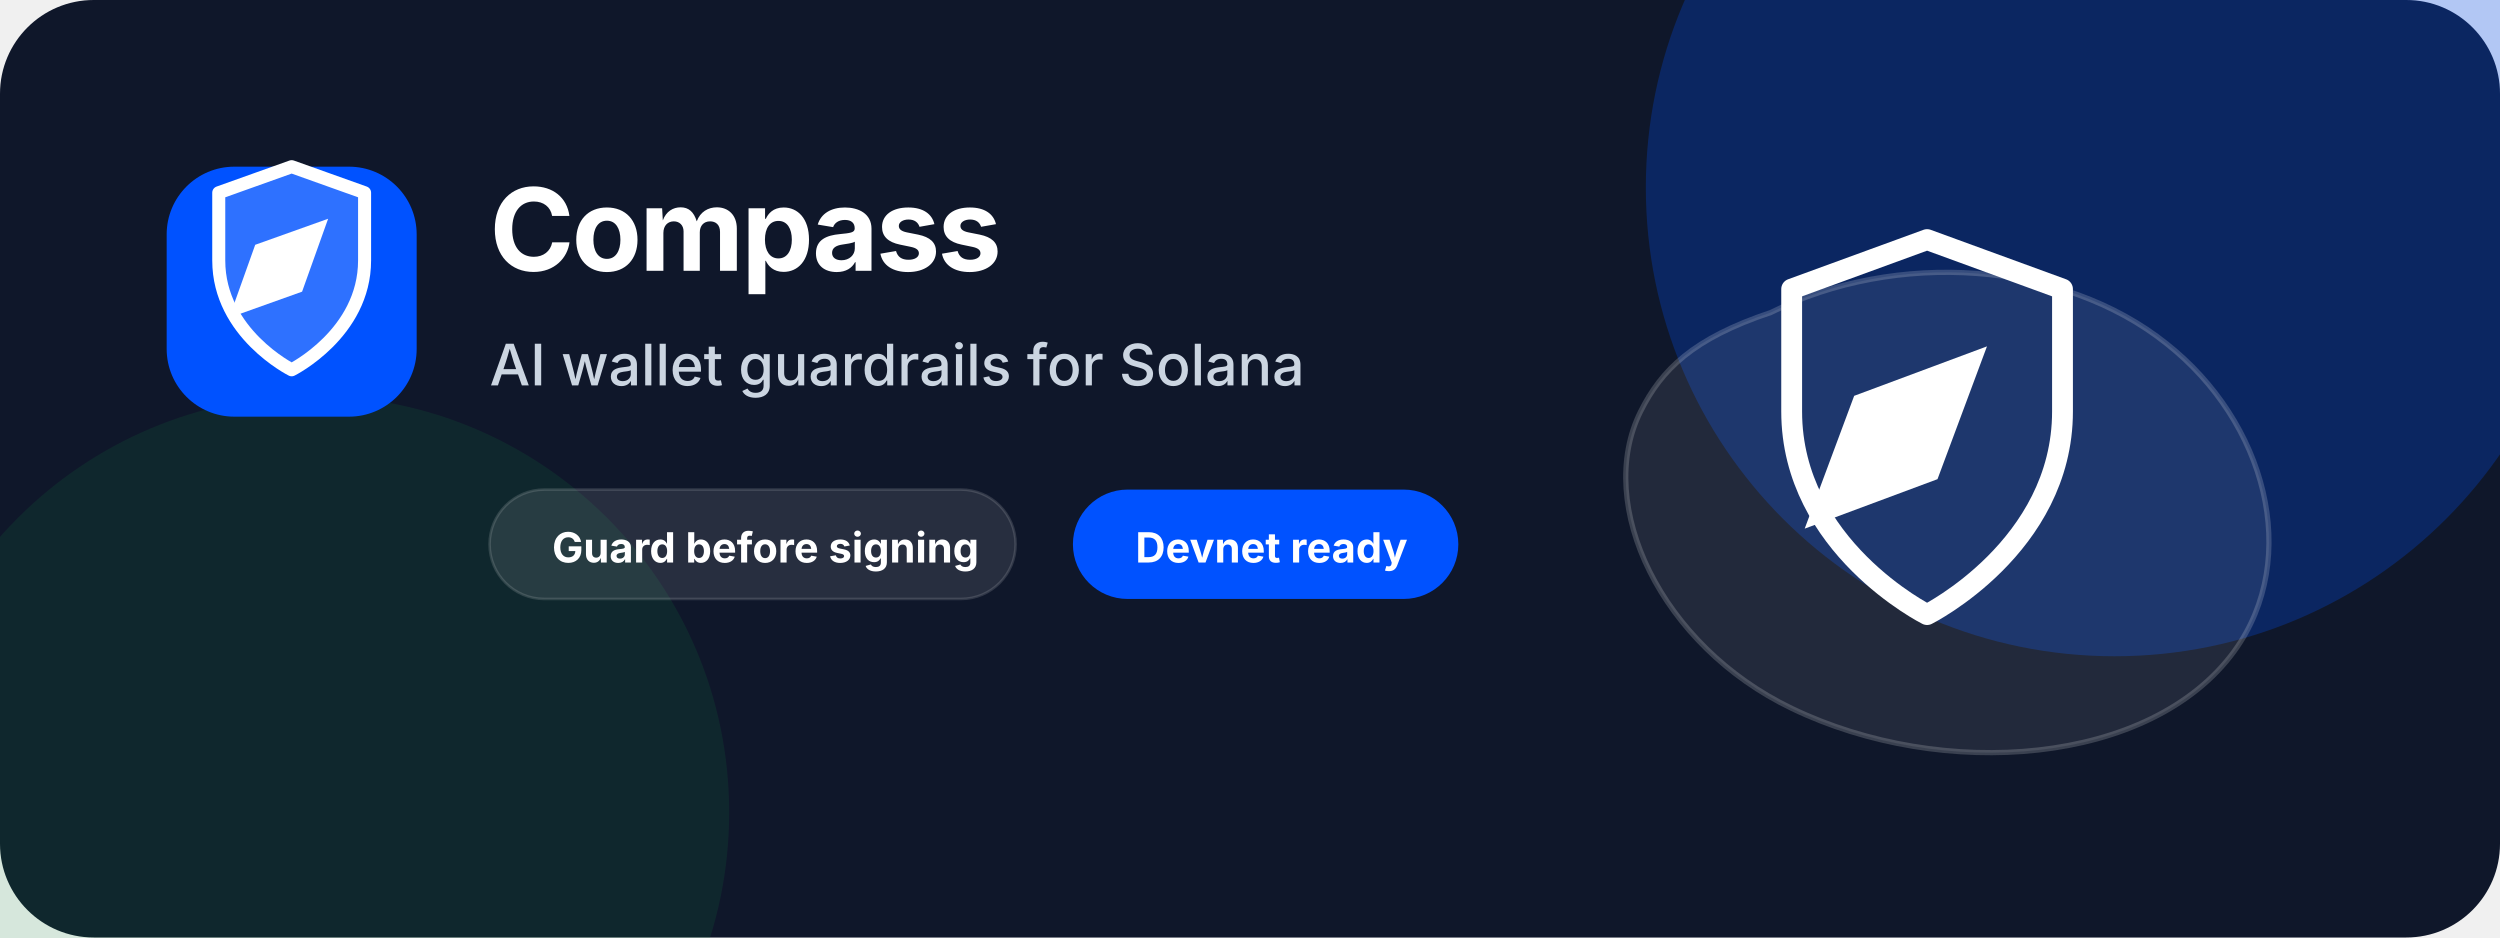
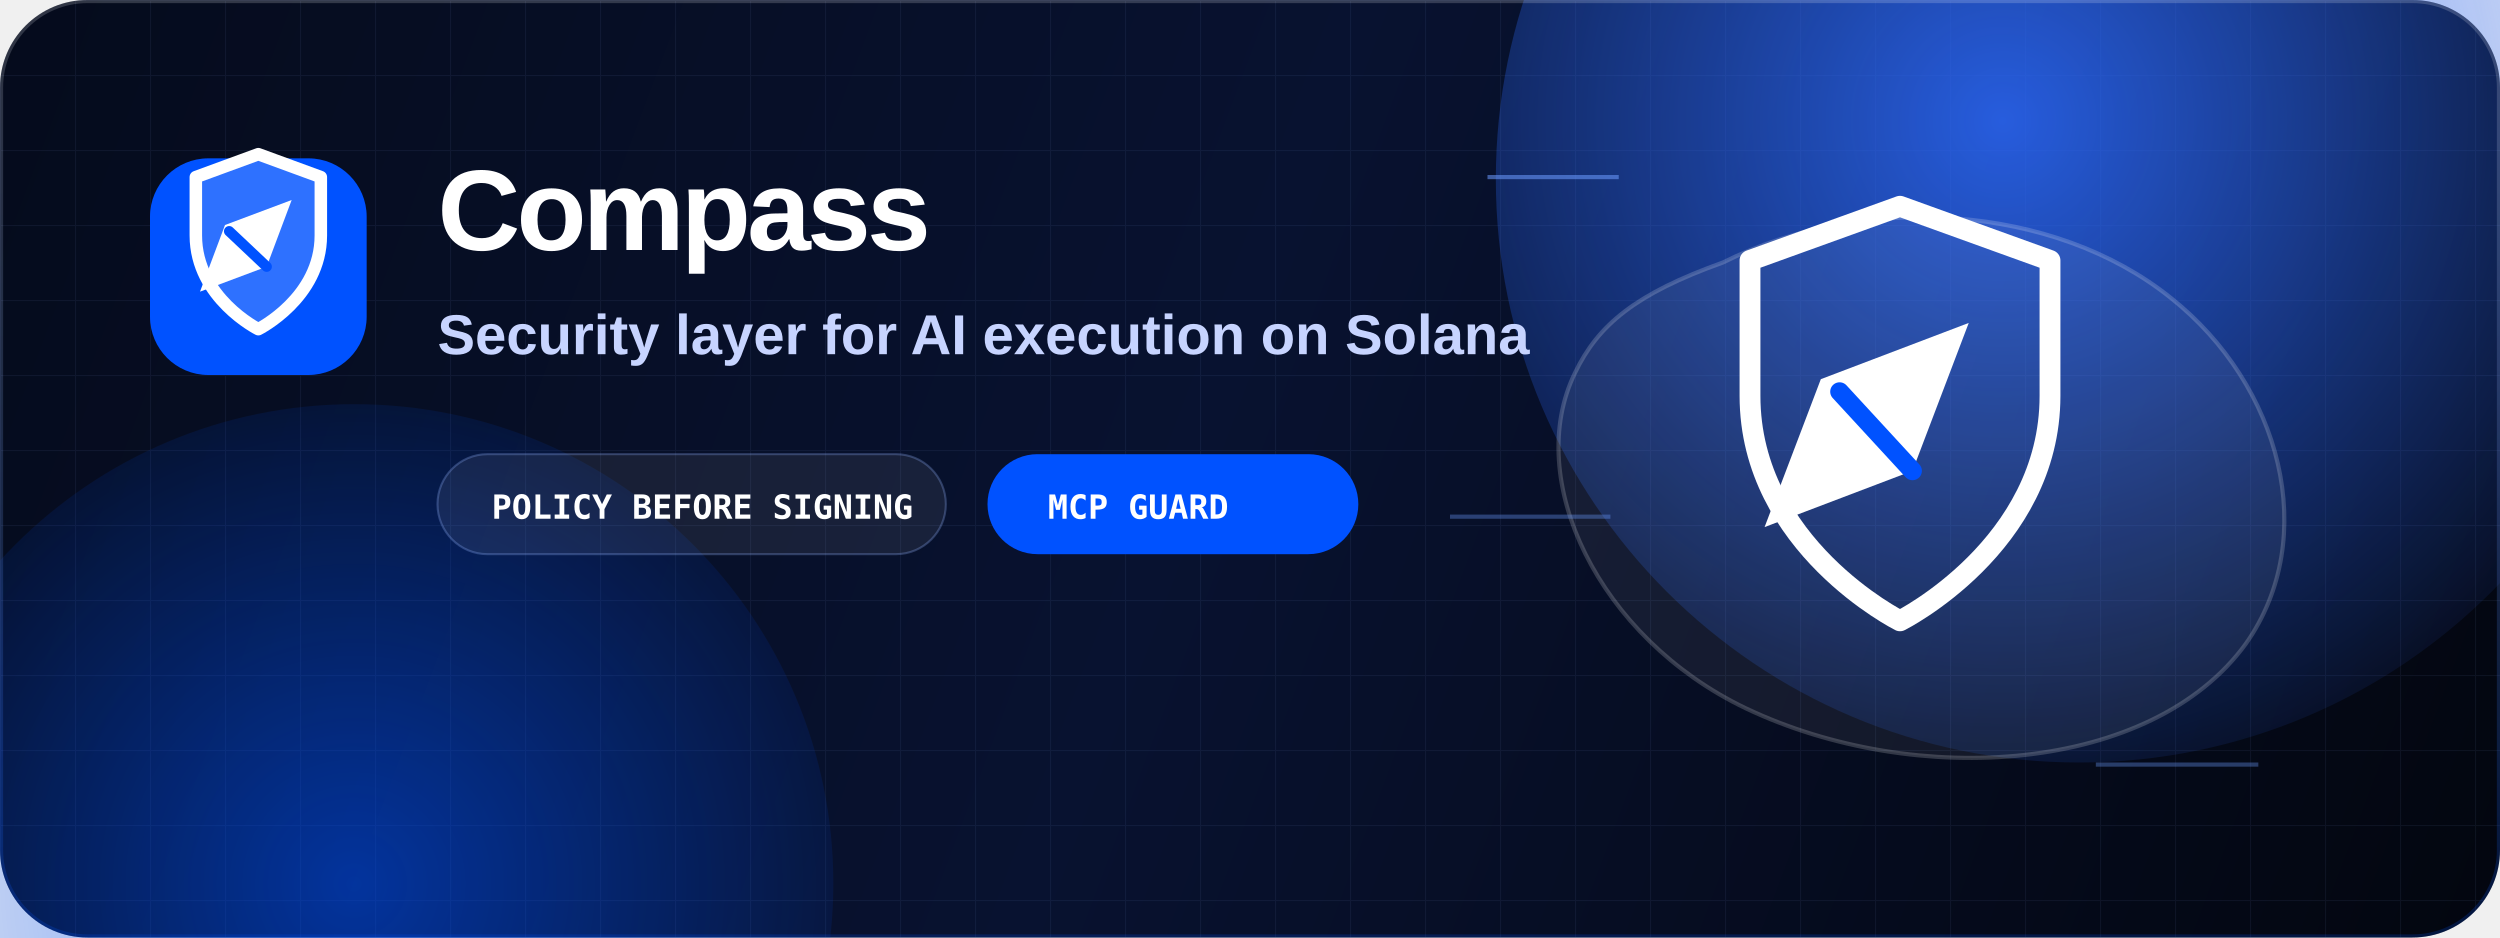
- <svg xmlns="http://www.w3.org/2000/svg" width="960" height="360" viewBox="0 0 960 360" fill="none" role="img" aria-labelledby="title desc">
-   <rect width="960" height="360" rx="36" fill="#0F172A" />
-   <circle cx="812" cy="72" r="180" fill="#0052FF" fill-opacity="0.26" />
-   <circle cx="120" cy="312" r="160" fill="#16A34A" fill-opacity="0.12" />
-   <rect x="64" y="64" width="96" height="96" rx="26" fill="#0052FF" />
-   <path d="M112 142C112 142 140 128 140 100V74L112 64L84 74V100C84 128 112 142 112 142Z" fill="white" fill-opacity="0.18" stroke="white" stroke-width="5" stroke-linejoin="round" />
-   <path d="M126 84L116 112L88 122L98 94L126 84Z" fill="white" />
-   <text x="188" y="104" fill="white" font-family="Inter, Arial, sans-serif" font-size="44" font-weight="750" letter-spacing="-1">Compass</text>
-   <text x="188" y="148" fill="#CBD5E1" font-family="Inter, Arial, sans-serif" font-size="22" font-weight="500">AI wallet guardrails for Solana</text>
-   <rect x="188" y="188" width="202" height="42" rx="21" fill="white" fill-opacity="0.1" stroke="white" stroke-opacity="0.14" />
-   <text x="212" y="216" fill="white" font-family="Inter, Arial, sans-serif" font-size="16" font-weight="650">Guard before signing</text>
-   <rect x="412" y="188" width="148" height="42" rx="21" fill="#0052FF" />
-   <text x="436" y="216" fill="white" font-family="Inter, Arial, sans-serif" font-size="16" font-weight="650">Devnet ready</text>
-   <path d="M680 120C728 96 792 100 832 132C870 162 884 214 858 250C826 294 746 300 688 272C638 248 612 194 630 158C638 142 650 130 680 120Z" fill="white" fill-opacity="0.08" stroke="white" stroke-opacity="0.18" stroke-width="2" />
-   <path d="M740 236C740 236 792 210 792 158V111L740 92L688 111V158C688 210 740 236 740 236Z" stroke="white" stroke-width="8" stroke-linejoin="round" fill="none" />
-   <path d="M763 133L744 184L693 203L712 152L763 133Z" fill="white" />
+ <svg xmlns="http://www.w3.org/2000/svg" width="1200" height="450" viewBox="0 0 1200 450" fill="none" role="img" aria-labelledby="title desc">
+   <defs>
+     <radialGradient id="blueGlow" cx="0" cy="0" r="1" gradientUnits="userSpaceOnUse" gradientTransform="translate(962 58) rotate(126) scale(360 360)">
+       <stop stop-color="#2D6BFF" stop-opacity="0.85" />
+       <stop offset="1" stop-color="#2D6BFF" stop-opacity="0" />
+     </radialGradient>
+     <radialGradient id="blueGlow2" cx="0" cy="0" r="1" gradientUnits="userSpaceOnUse" gradientTransform="translate(170 424) rotate(-30) scale(280 280)">
+       <stop stop-color="#0052FF" stop-opacity="0.55" />
+       <stop offset="1" stop-color="#0052FF" stop-opacity="0" />
+     </radialGradient>
+     <linearGradient id="panel" x1="0" y1="0" x2="1200" y2="450" gradientUnits="userSpaceOnUse">
+       <stop stop-color="#050B1C" />
+       <stop offset="0.48" stop-color="#081230" />
+       <stop offset="1" stop-color="#03060F" />
+     </linearGradient>
+     <linearGradient id="rim" x1="0" y1="0" x2="0" y2="450" gradientUnits="userSpaceOnUse">
+       <stop stop-color="#ffffff" stop-opacity="0.35" />
+       <stop offset="1" stop-color="#0052FF" stop-opacity="0.4" />
+     </linearGradient>
+     <pattern id="grid" width="36" height="36" patternUnits="userSpaceOnUse">
+       <path d="M36 0H0V36" stroke="#92B2FF" stroke-opacity="0.07" />
+     </pattern>
+   </defs>
+   <rect width="1200" height="450" rx="42" fill="url(#panel)" />
+   <rect width="1200" height="450" rx="42" fill="url(#grid)" />
+   <circle cx="998" cy="86" r="280" fill="url(#blueGlow)" />
+   <circle cx="170" cy="424" r="230" fill="url(#blueGlow2)" />
+   <rect x="0.75" y="0.75" width="1198.5" height="448.5" rx="41.25" stroke="url(#rim)" stroke-opacity="0.5" stroke-width="1.5" />
+   <rect x="72" y="76" width="104" height="104" rx="28" fill="#0052FF" />
+   <path d="M124 158C124 158 154 143 154 113V85L124 74L94 85V113C94 143 124 158 124 158Z" fill="white" fill-opacity="0.18" stroke="white" stroke-width="6" stroke-linejoin="round" />
+   <path d="M140 96L128 128L96 140L108 108L140 96Z" fill="white" />
+   <path d="M110 111L128 128" stroke="#0052FF" stroke-width="5" stroke-linecap="round" />
+   <text x="210" y="120" fill="white" font-family="Archivo, Arial, sans-serif" font-size="55" font-weight="800" letter-spacing="-1.8">Compass</text>
+   <text x="210" y="170" fill="#C7D4FF" font-family="Archivo, Arial, sans-serif" font-size="27" font-weight="600">Security layer for AI execution on Solana</text>
+   <rect x="210" y="218" width="244" height="48" rx="24" fill="white" fill-opacity="0.07" stroke="#92B2FF" stroke-opacity="0.28" />
+   <text x="236" y="249" fill="white" font-family="JetBrains Mono, monospace" font-size="16" font-weight="700">POLICY BEFORE SIGNING</text>
+   <rect x="474" y="218" width="178" height="48" rx="24" fill="#0052FF" />
+   <text x="503" y="249" fill="white" font-family="JetBrains Mono, monospace" font-size="16" font-weight="700">MCP GUARD</text>
+   <path d="M827 126C895 92 986 98 1042 143C1095 185 1114 258 1078 309C1033 371 920 379 838 340C767 306 731 230 756 179C767 156 785 141 827 126Z" fill="white" fill-opacity="0.06" stroke="white" stroke-opacity="0.18" stroke-width="2" />
+   <path d="M912 298C912 298 984 262 984 190V125L912 99L840 125V190C840 262 912 298 912 298Z" stroke="white" stroke-width="10" stroke-linejoin="round" fill="none" />
+   <path d="M945 155L918 226L847 253L874 182L945 155Z" fill="white" />
+   <path d="M883 188L918 226" stroke="#0052FF" stroke-width="9" stroke-linecap="round" />
+   <path d="M714 85H777" stroke="#6C9BFF" stroke-width="2" stroke-opacity="0.55" />
+   <path d="M696 248H773" stroke="#6C9BFF" stroke-width="2" stroke-opacity="0.35" />
+   <path d="M1006 367H1084" stroke="#6C9BFF" stroke-width="2" stroke-opacity="0.35" />
</svg>
